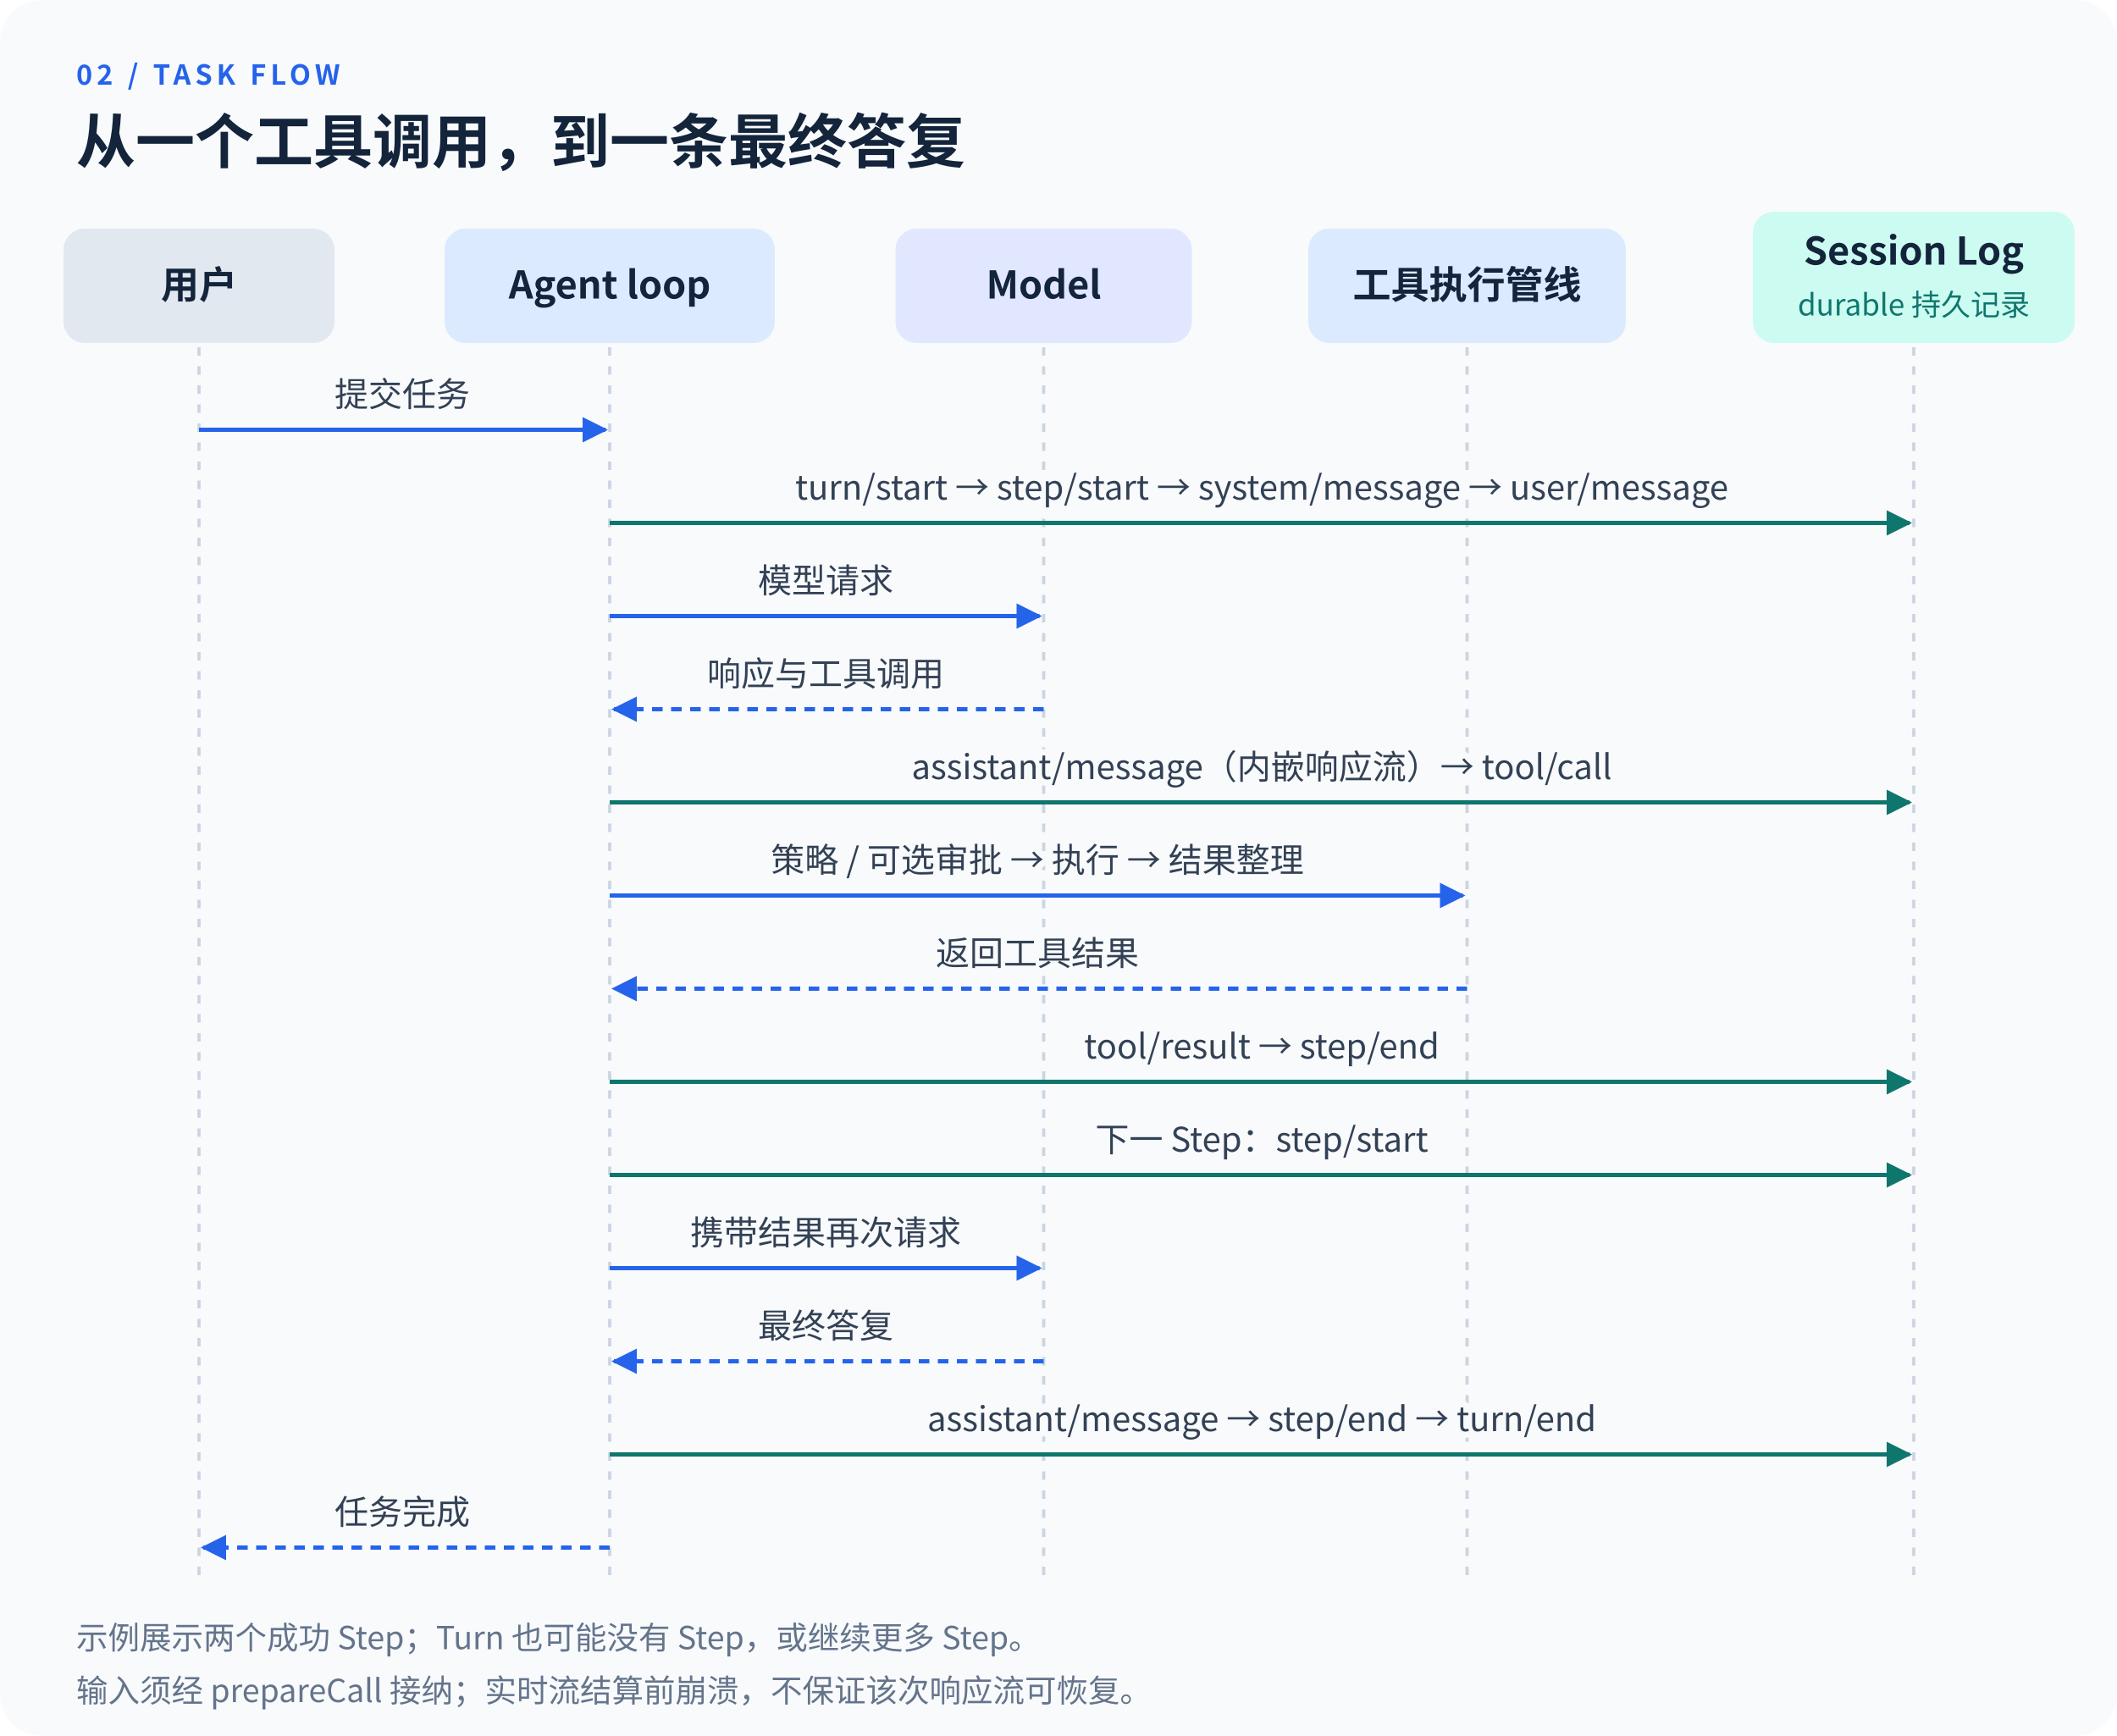
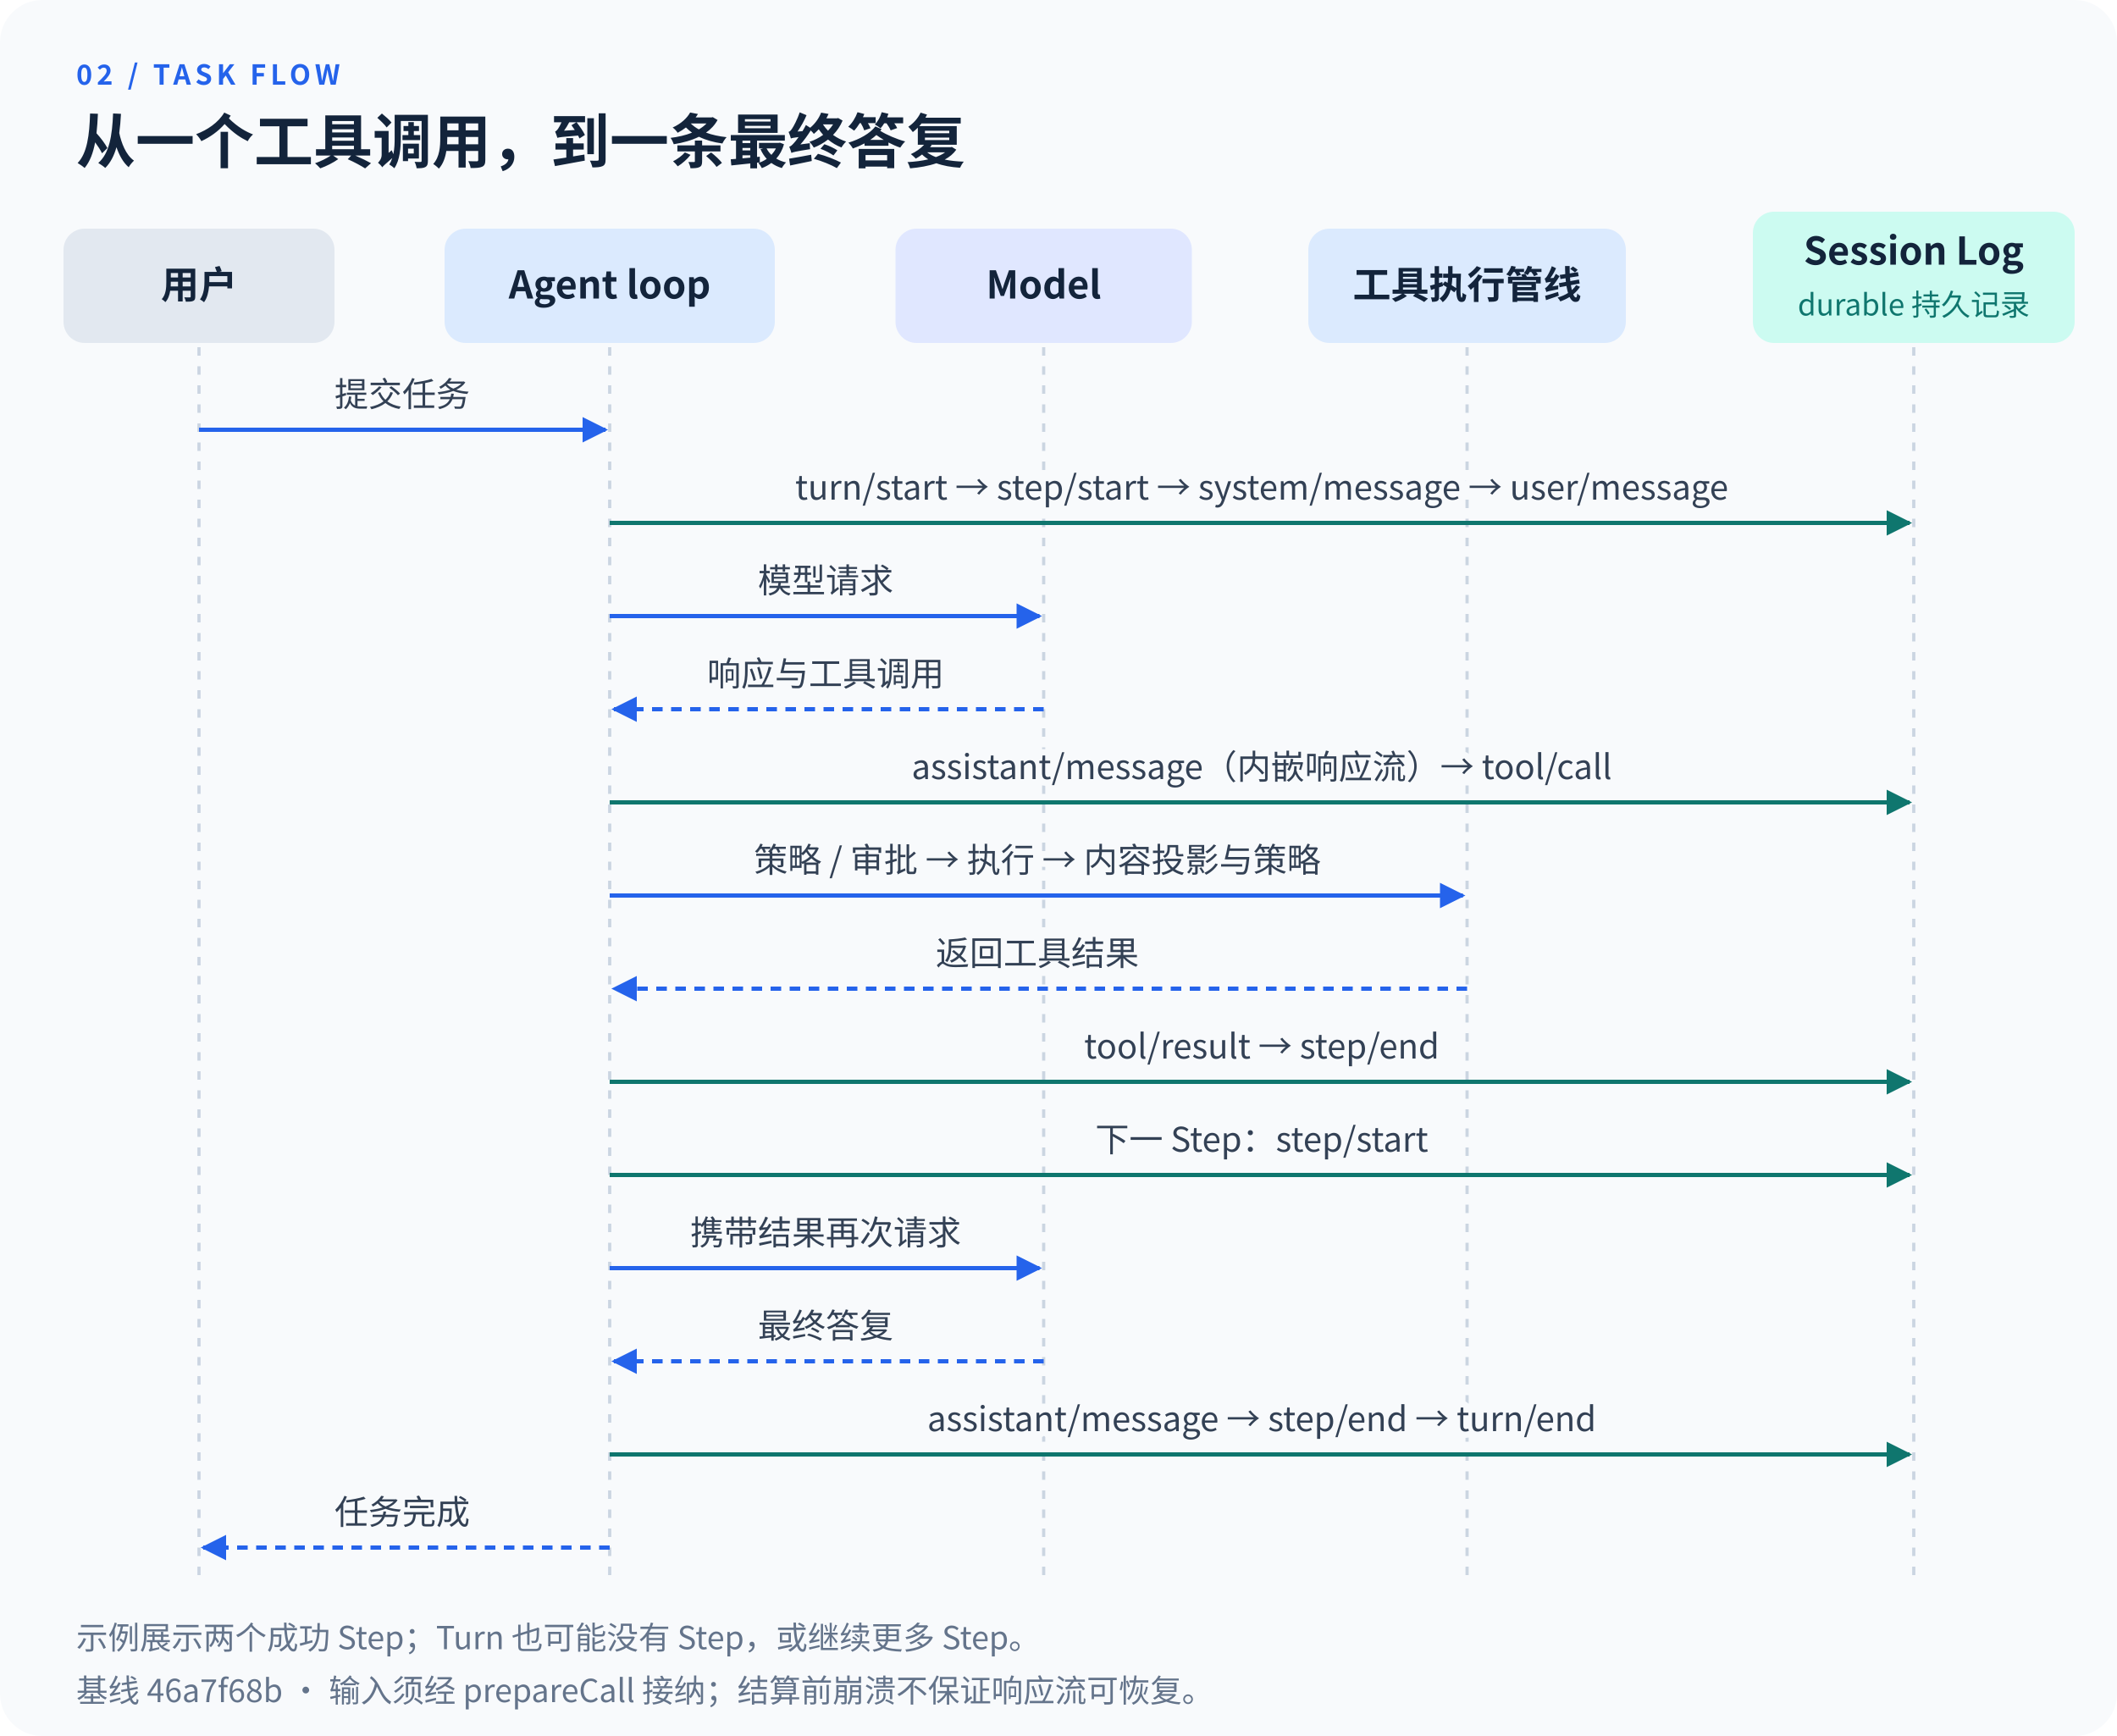
<svg xmlns="http://www.w3.org/2000/svg" width="1000" height="820" viewBox="0 0 1000 820" role="img" aria-labelledby="title desc">
  <defs>
    <marker id="arrow" viewBox="0 0 10 10" refX="9" refY="5" markerWidth="6" markerHeight="6" orient="auto">
      <path d="M 0 0 L 10 5 L 0 10 z" fill="#2563eb" />
    </marker>
    <marker id="log-arrow" viewBox="0 0 10 10" refX="9" refY="5" markerWidth="6" markerHeight="6" orient="auto">
      <path d="M 0 0 L 10 5 L 0 10 z" fill="#0f766e" />
    </marker>
    <style>
      text { font-family: -apple-system, BlinkMacSystemFont, 'Segoe UI', 'PingFang SC', 'Noto Sans CJK SC', sans-serif; }
      .title { font-size: 28px; font-weight: 700; fill: #13243b; }
      .label { font-size: 18px; font-weight: 600; fill: #13243b; }
      .body { font-size: 16px; fill: #334155; paint-order: stroke; stroke: #f8fafc; stroke-width: 6; stroke-linejoin: round; }
      .note { font-size: 15px; fill: #64748b; }
      .line { fill: none; stroke: #2563eb; stroke-width: 2; marker-end: url(#arrow); }
      .reply { stroke-dasharray: 5 4; }
      .log { fill: none; stroke: #0f766e; stroke-width: 2; marker-end: url(#log-arrow); }
    </style>
  </defs>
  <rect width="1000" height="820" rx="20" fill="#f8fafc" />
  <text x="36" y="40" font-size="13" font-weight="700" letter-spacing="2" fill="#2563eb">02 / TASK FLOW</text>
  <text x="36" y="77" class="title">从一个工具调用，到一条最终答复</text>
  <rect x="30" y="108" width="128" height="54" rx="10" fill="#e2e8f0" />
  <text x="94" y="141" text-anchor="middle" class="label">用户</text>
  <rect x="210" y="108" width="156" height="54" rx="10" fill="#dbeafe" />
  <text x="288" y="141" text-anchor="middle" class="label">Agent loop</text>
  <rect x="423" y="108" width="140" height="54" rx="10" fill="#e0e7ff" />
  <text x="493" y="141" text-anchor="middle" class="label">Model</text>
  <rect x="618" y="108" width="150" height="54" rx="10" fill="#dbeafe" />
  <text x="693" y="141" text-anchor="middle" class="label">工具执行管线</text>
  <rect x="828" y="100" width="152" height="62" rx="10" fill="#ccfbf1" />
  <text x="904" y="125" text-anchor="middle" class="label">Session Log</text>
  <text x="904" y="149" text-anchor="middle" font-size="14" fill="#0f766e">durable 持久记录</text>
  <g stroke="#cbd5e1" stroke-width="1.5" stroke-dasharray="4 5">
    <path d="M 94 164 V 748" />
    <path d="M 288 164 V 748" />
    <path d="M 493 164 V 748" />
    <path d="M 693 164 V 748" />
    <path d="M 904 164 V 748" />
  </g>
  <path d="M 94 203 H 286" class="line" />
  <text x="190" y="192" text-anchor="middle" class="body">提交任务</text>
  <path d="M 288 247 H 902" class="log" />
  <text x="596" y="236" text-anchor="middle" class="body">turn/start → step/start → system/message → user/message</text>
  <path d="M 288 291 H 491" class="line" />
  <text x="390" y="280" text-anchor="middle" class="body">模型请求</text>
  <path d="M 493 335 H 290" class="line reply" />
  <text x="390" y="324" text-anchor="middle" class="body">响应与工具调用</text>
  <path d="M 288 379 H 902" class="log" />
  <text x="596" y="368" text-anchor="middle" class="body">assistant/message（内嵌响应流）→ tool/call</text>
  <path d="M 288 423 H 691" class="line" />
-   <text x="490" y="412" text-anchor="middle" class="body">策略 / 可选审批 → 执行 → 结果整理</text>
+   <text x="490" y="412" text-anchor="middle" class="body">策略 / 审批 → 执行 → 内容投影与策略</text>
  <path d="M 693 467 H 290" class="line reply" />
  <text x="490" y="456" text-anchor="middle" class="body">返回工具结果</text>
  <path d="M 288 511 H 902" class="log" />
  <text x="596" y="500" text-anchor="middle" class="body">tool/result → step/end</text>
  <path d="M 288 555 H 902" class="log" />
  <text x="596" y="544" text-anchor="middle" class="body">下一 Step：step/start</text>
  <path d="M 288 599 H 491" class="line" />
  <text x="390" y="588" text-anchor="middle" class="body">携带结果再次请求</text>
  <path d="M 493 643 H 290" class="line reply" />
  <text x="390" y="632" text-anchor="middle" class="body">最终答复</text>
  <path d="M 288 687 H 902" class="log" />
  <text x="596" y="676" text-anchor="middle" class="body">assistant/message → step/end → turn/end</text>
  <path d="M 288 731 H 96" class="line reply" />
  <text x="190" y="720" text-anchor="middle" class="body">任务完成</text>
  <text x="36" y="779" class="note">示例展示两个成功 Step；Turn 也可能没有 Step，或继续更多 Step。</text>
-   <text x="36" y="804" class="note">输入须经 prepareCall 接纳；实时流结算前崩溃，不保证该次响应流可恢复。</text>
+   <text x="36" y="804" class="note">基线 46a7f68b · 输入须经 prepareCall 接纳；结算前崩溃不保证响应流可恢复。</text>
</svg>
